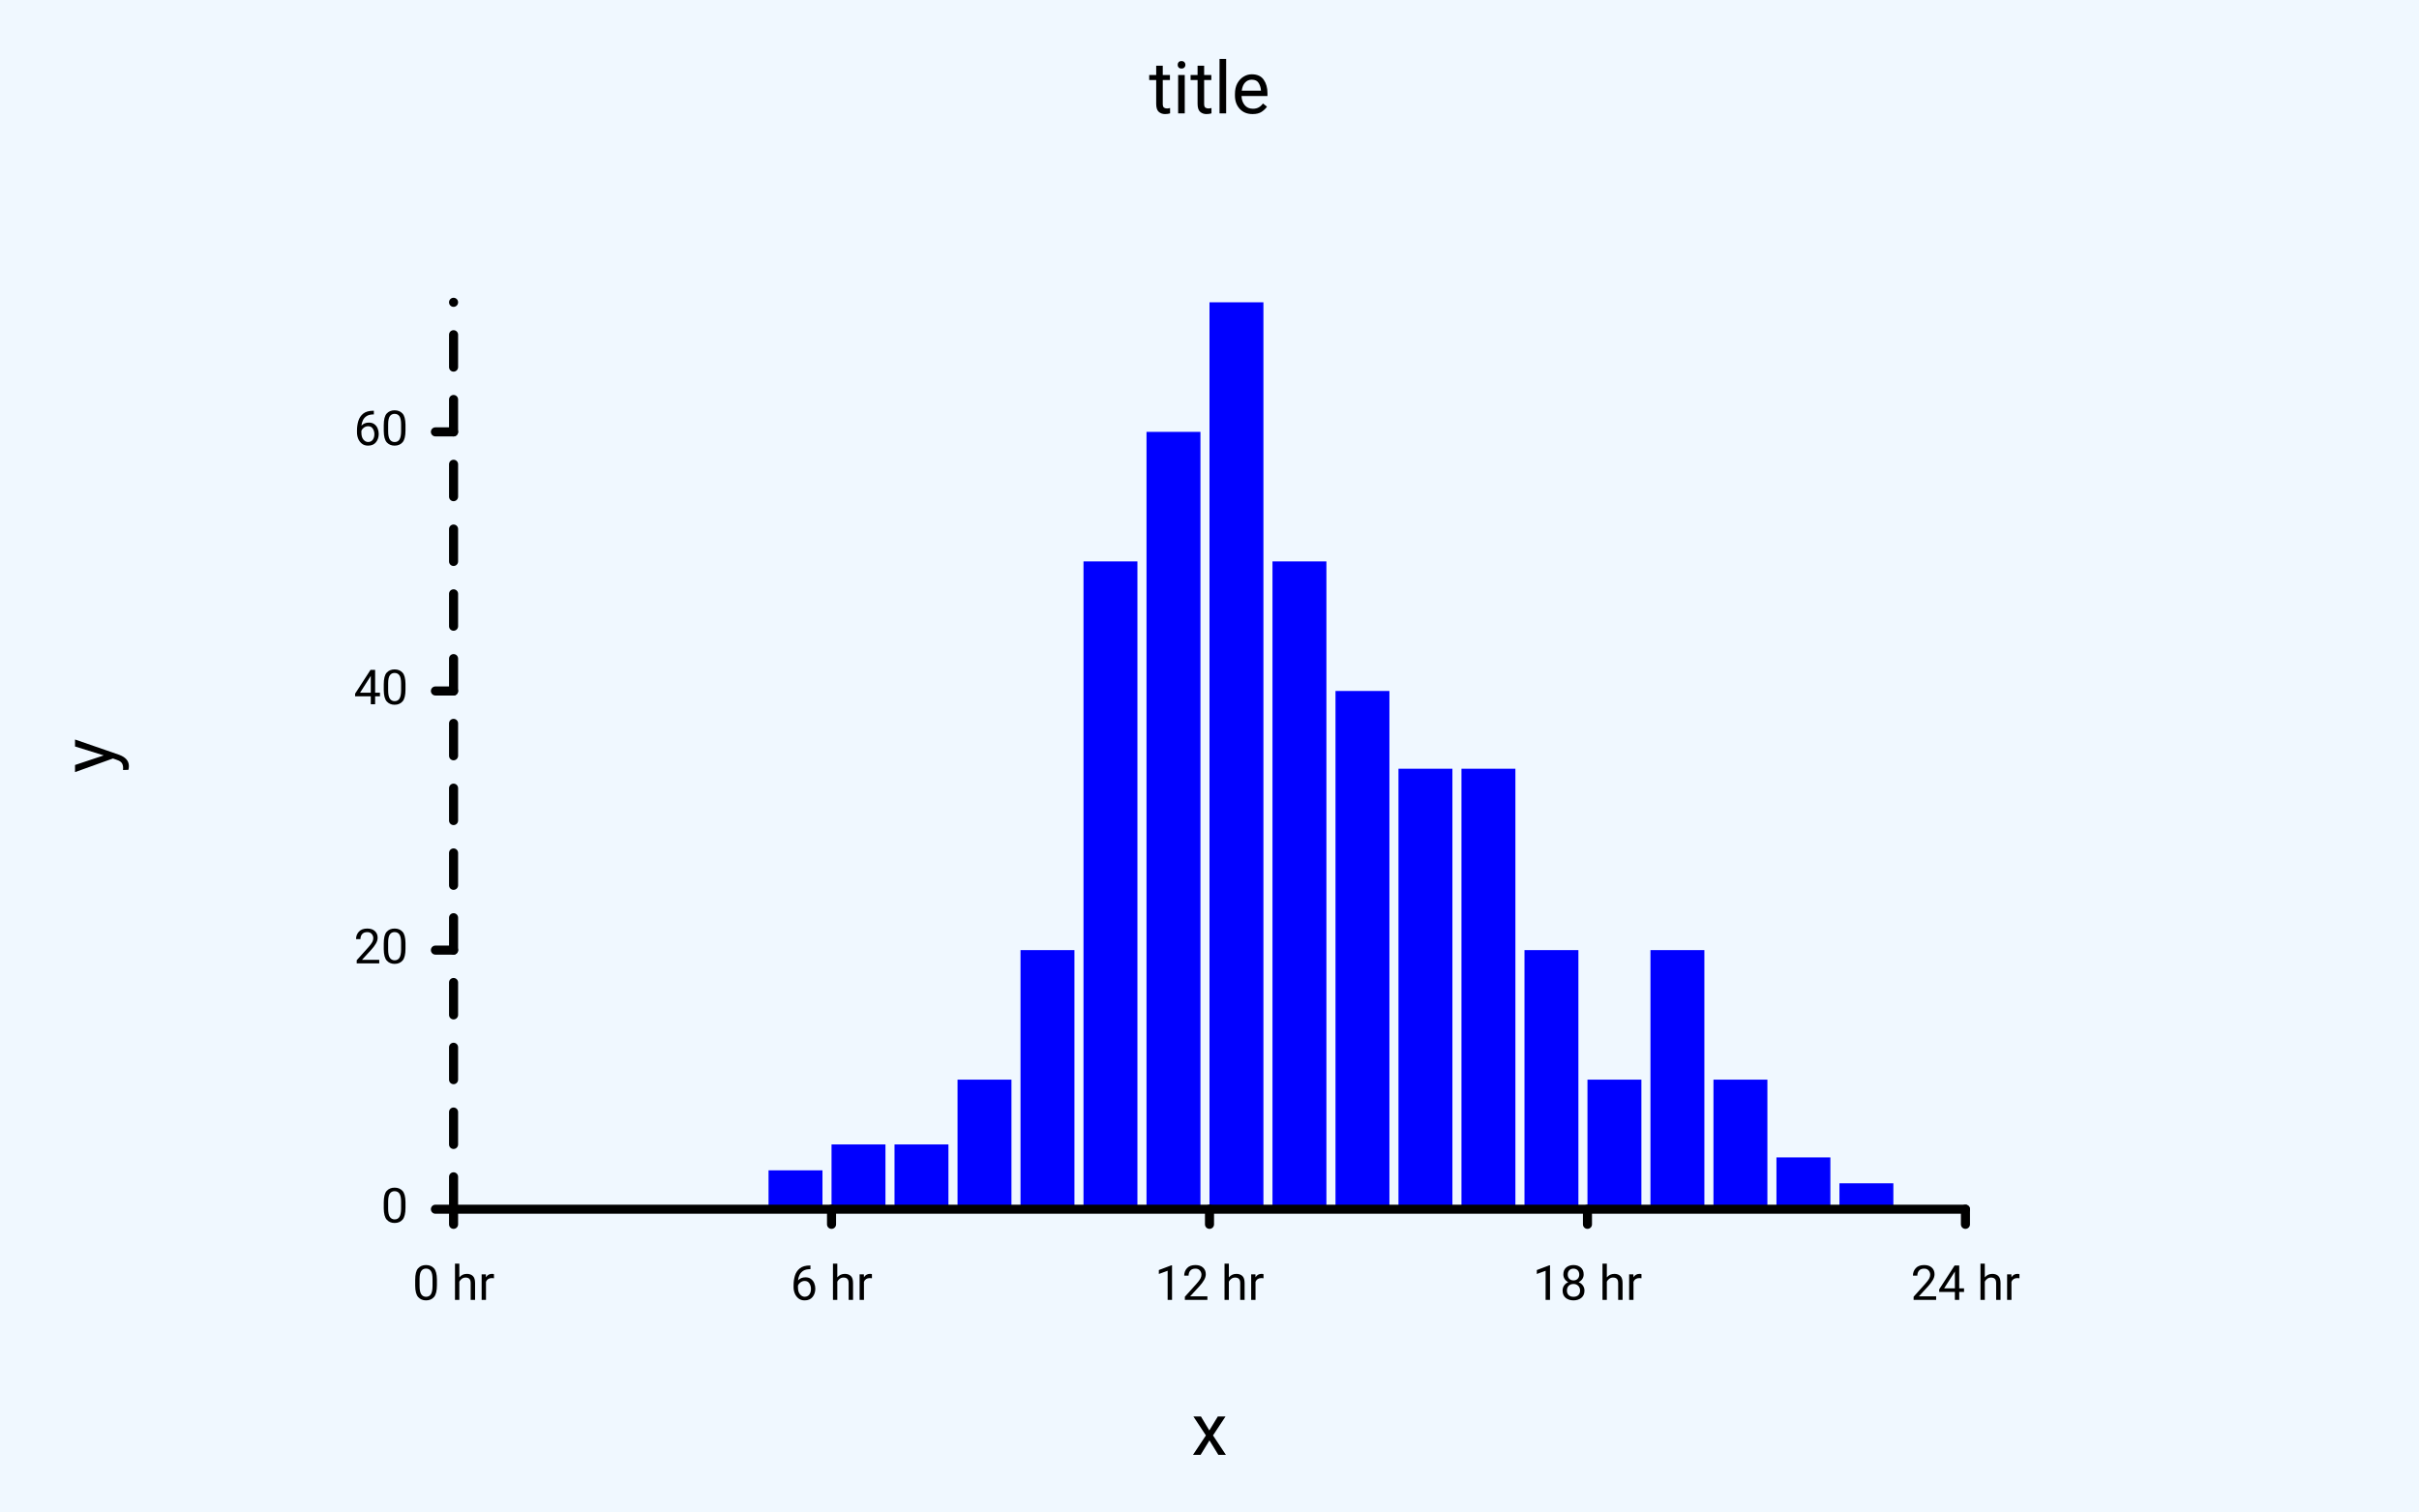
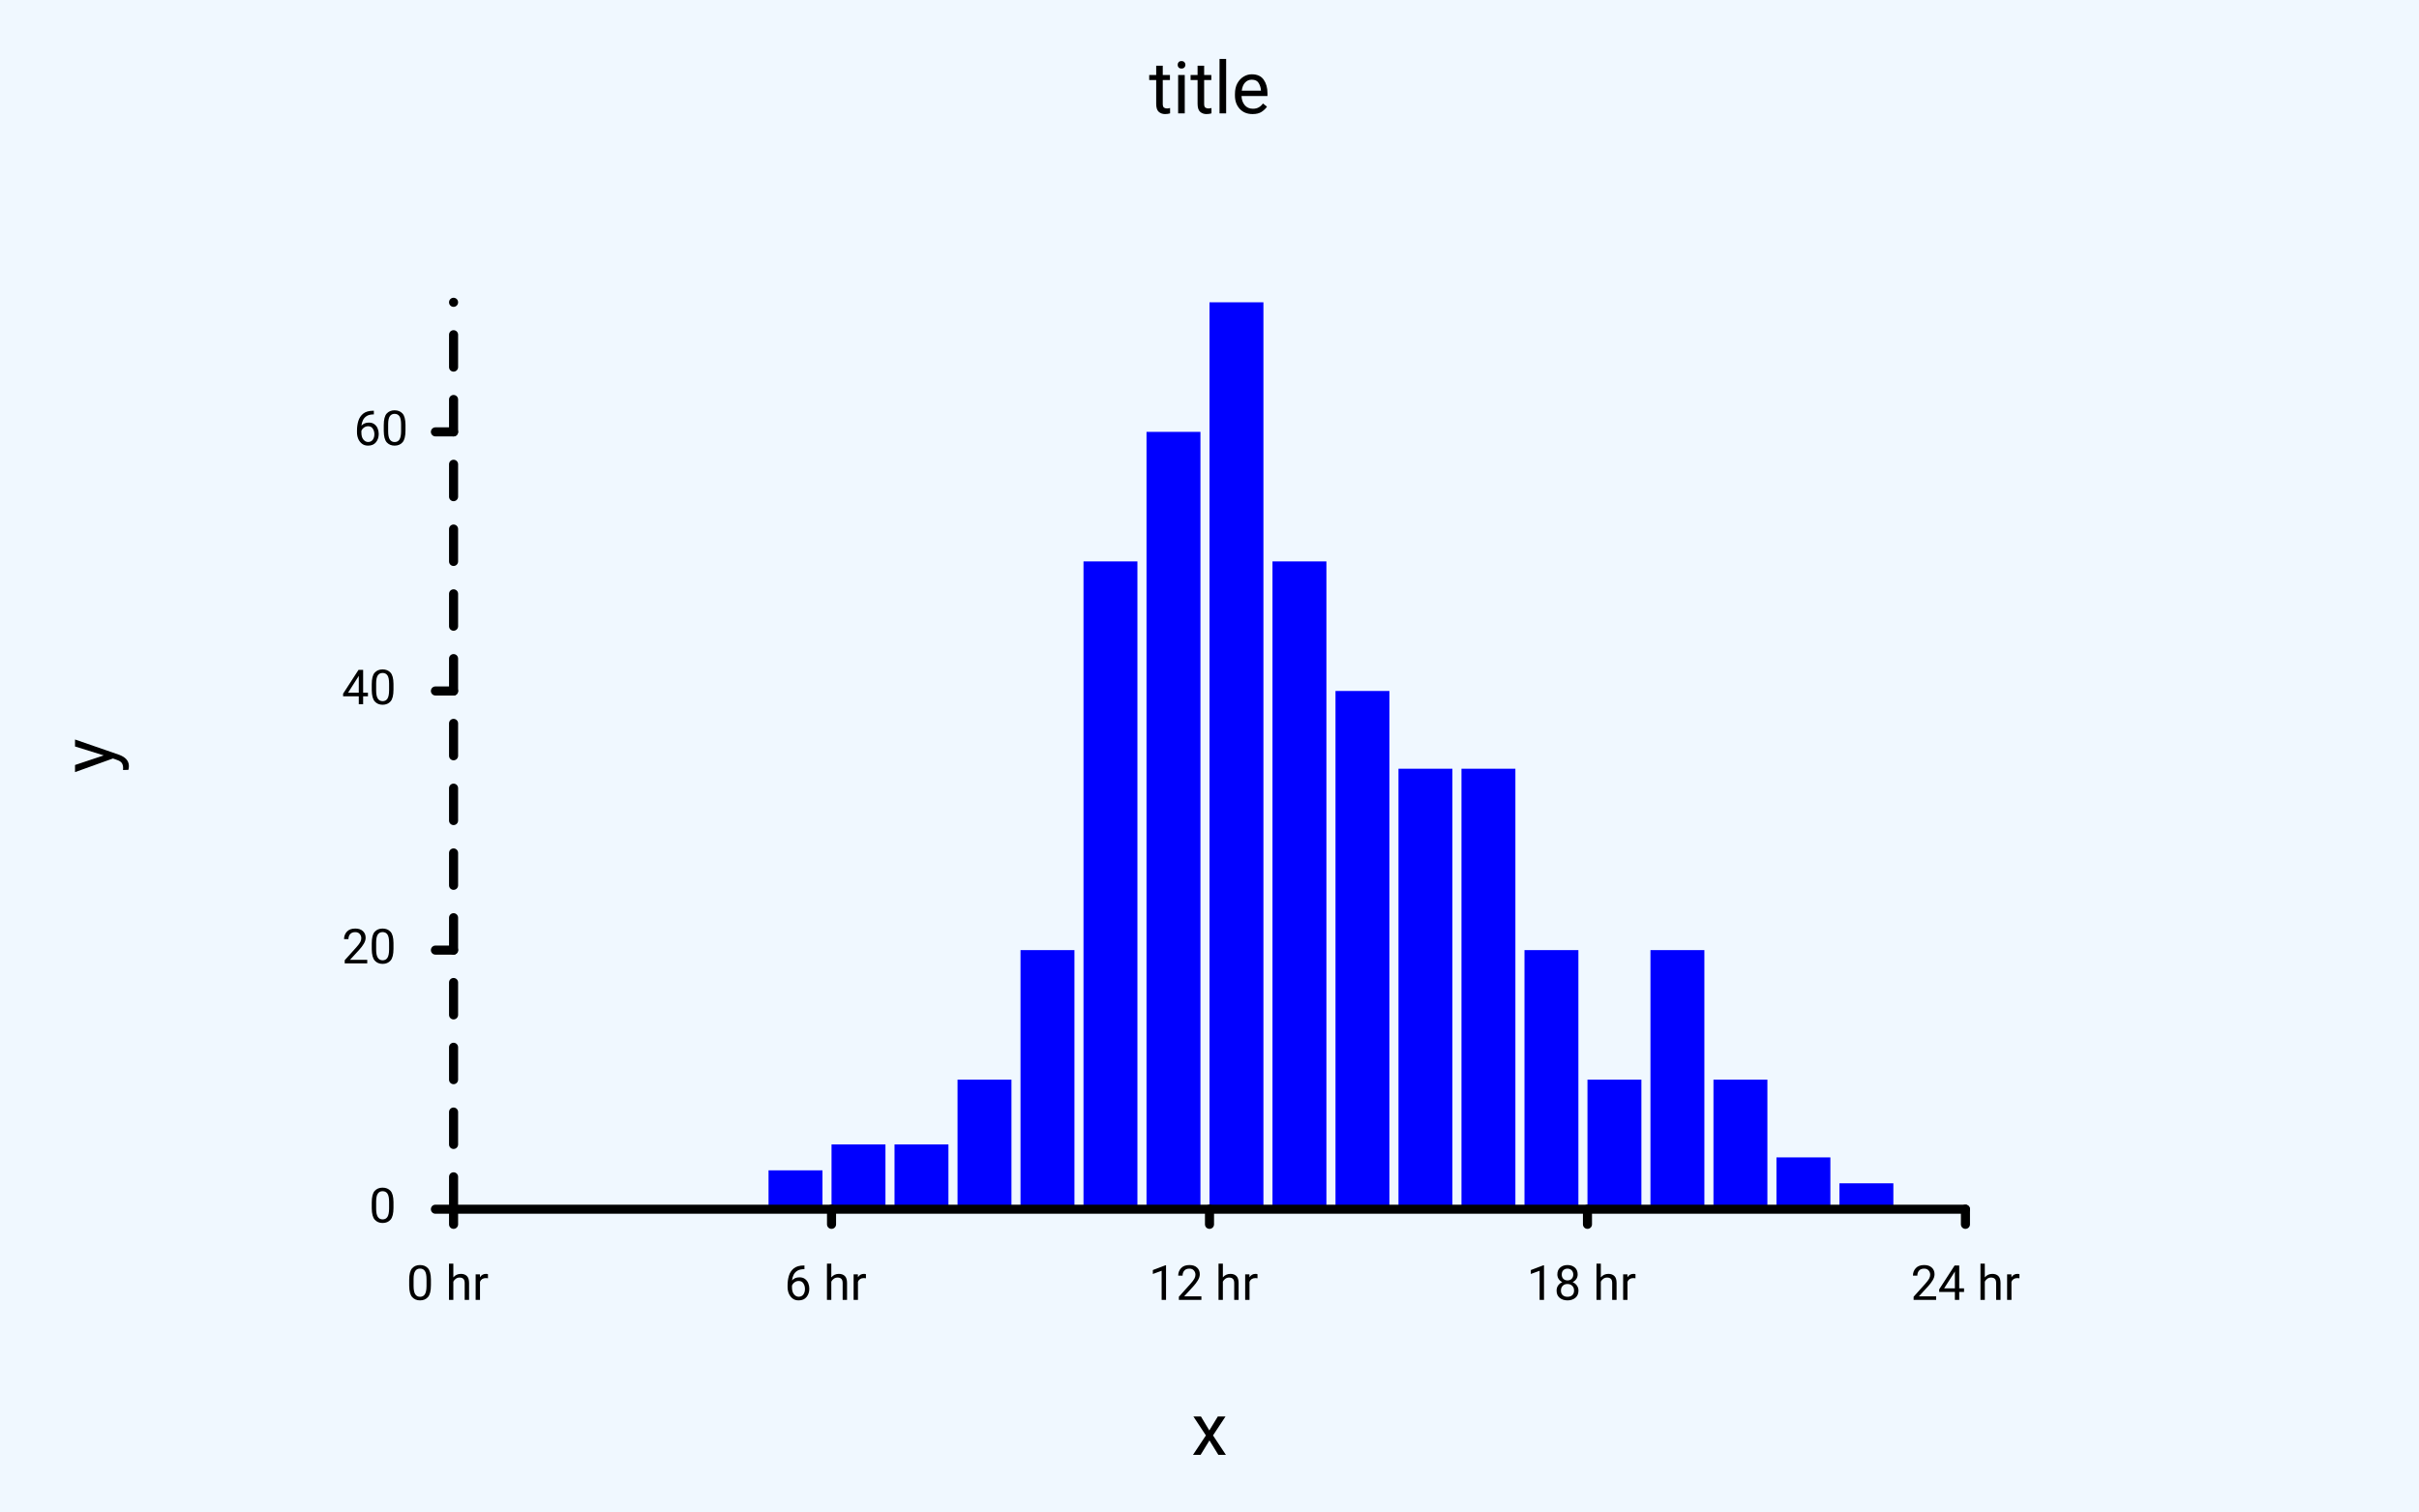
<svg xmlns="http://www.w3.org/2000/svg" class="poloto" width="800" height="500" viewBox="0 0 800 500">
  <style>
.poloto{
  stroke-linecap:round;
  stroke-linejoin:round;
  font-family:Roboto,sans-serif;
  font-size:16px;
}
.poloto_background{fill:AliceBlue;}
.poloto_scatter{stroke-width:7}
.poloto_line{stroke-width:2}
.poloto_text{fill: black;}
.poloto_name{font-size:24px;dominant-baseline:start;text-anchor:middle;}
.poloto_where{dominant-baseline:middle;text-anchor:start}
.poloto_text.poloto_legend{font-size:20px;dominant-baseline:middle;text-anchor:start;}
- .poloto_text.poloto_ticks.poloto_y{dominant-baseline:middle;text-anchor:end}
- .poloto_text.poloto_ticks.poloto_x{dominant-baseline:start;text-anchor:middle}
+ .poloto_text.poloto_ticks.poloto_y{text-anchor:end}
+ .poloto_text.poloto_ticks.poloto_x{text-anchor:middle}
.poloto_imgs.poloto_ticks{stroke: black;stroke-width:3;fill:none;stroke-dasharray:none}
.poloto_grid{stroke:gray;stroke-width:0.5}

.poloto0.poloto_stroke{stroke:blue;}
.poloto1.poloto_stroke{stroke:red;}
.poloto2.poloto_stroke{stroke:green;}
.poloto3.poloto_stroke{stroke:gold;}
.poloto4.poloto_stroke{stroke:aqua;}
.poloto5.poloto_stroke{stroke:lime;}
.poloto6.poloto_stroke{stroke:orange;}
.poloto7.poloto_stroke{stroke:chocolate;}
.poloto0.poloto_fill{fill:blue;}
.poloto1.poloto_fill{fill:red;}
.poloto2.poloto_fill{fill:green;}
.poloto3.poloto_fill{fill:gold;}
.poloto4.poloto_fill{fill:aqua;}
.poloto5.poloto_fill{fill:lime;}
.poloto6.poloto_fill{fill:orange;}
.poloto7.poloto_fill{fill:chocolate;}
	</style>
  <circle r="1e5" class="poloto_background" />
  <g id="poloto_plot0" class="poloto_plot poloto_imgs poloto_histo poloto0 poloto_fill">
    <rect x="150.00" y="400.00" width="17.833" height="0" />
    <rect x="170.83" y="400.00" width="17.833" height="0" />
    <rect x="191.67" y="400.00" width="17.833" height="0" />
    <rect x="212.50" y="400.00" width="17.833" height="0" />
    <rect x="233.33" y="400.00" width="17.833" height="0" />
    <rect x="254.17" y="387.14" width="17.833" height="12.857" />
    <rect x="275.00" y="378.57" width="17.833" height="21.429" />
    <rect x="295.83" y="378.57" width="17.833" height="21.429" />
    <rect x="316.67" y="357.14" width="17.833" height="42.857" />
    <rect x="337.50" y="314.29" width="17.833" height="85.714" />
    <rect x="358.33" y="185.71" width="17.833" height="214.286" />
    <rect x="379.17" y="142.86" width="17.833" height="257.143" />
    <rect x="400.00" y="100.00" width="17.833" height="300" />
    <rect x="420.83" y="185.71" width="17.833" height="214.286" />
    <rect x="441.67" y="228.57" width="17.833" height="171.429" />
    <rect x="462.50" y="254.29" width="17.833" height="145.714" />
    <rect x="483.33" y="254.29" width="17.833" height="145.714" />
    <rect x="504.17" y="314.29" width="17.833" height="85.714" />
    <rect x="525.00" y="357.14" width="17.833" height="42.857" />
    <rect x="545.83" y="314.29" width="17.833" height="85.714" />
    <rect x="566.67" y="357.14" width="17.833" height="42.857" />
    <rect x="587.50" y="382.86" width="17.833" height="17.143" />
    <rect x="608.33" y="391.43" width="17.833" height="8.571" />
  </g>
  <text class="poloto_text poloto_name poloto_title" x="400.00" y="37.50">title</text>
  <text class="poloto_text poloto_name poloto_x" x="400.00" y="481.25">x</text>
  <text class="poloto_text poloto_name poloto_y" x="37.50" y="250.00" transform="rotate(-90,37.50,250.00)">y</text>
-   <g class="poloto_text poloto_ticks poloto_y">
-     <text x="135.00" y="400.00">0</text>
-     <text x="135.00" y="314.29">20</text>
-     <text x="135.00" y="228.57">40</text>
-     <text x="135.00" y="142.86">60</text>
-   </g>
+   <text dominant-baseline="middle" class="poloto_text poloto_ticks poloto_y">
+     <tspan x="135.00" y="400.00">0</tspan>
+     <tspan x="135.00" y="314.29">20</tspan>
+     <tspan x="135.00" y="228.57">40</tspan>
+     <tspan x="135.00" y="142.86">60</tspan>
+   </text>
  <g class="poloto_imgs poloto_ticks poloto_y">
    <line x1="150.00" x2="144.00" y1="400.00" y2="400.00" />
    <line x1="150.00" x2="144.00" y1="314.29" y2="314.29" />
    <line x1="150.00" x2="144.00" y1="228.57" y2="228.57" />
    <line x1="150.00" x2="144.00" y1="142.86" y2="142.86" />
  </g>
-   <g class="poloto_text poloto_ticks poloto_x">
-     <text x="150.00" y="430.00">0 hr</text>
-     <text x="275.00" y="430.00">6 hr</text>
-     <text x="400.00" y="430.00">12 hr</text>
-     <text x="525.00" y="430.00">18 hr</text>
-     <text x="650.00" y="430.00">24 hr</text>
-   </g>
+   <text dominant-baseline="start" class="poloto_text poloto_ticks poloto_x">
+     <tspan x="150.00" y="430.00">0 hr</tspan>
+     <tspan x="275.00" y="430.00">6 hr</tspan>
+     <tspan x="400.00" y="430.00">12 hr</tspan>
+     <tspan x="525.00" y="430.00">18 hr</tspan>
+     <tspan x="650.00" y="430.00">24 hr</tspan>
+   </text>
  <g class="poloto_imgs poloto_ticks poloto_x">
    <line x1="150.00" x2="150.00" y1="400.00" y2="405.00" />
    <line x1="275.00" x2="275.00" y1="400.00" y2="405.00" />
    <line x1="400.00" x2="400.00" y1="400.00" y2="405.00" />
    <line x1="525.00" x2="525.00" y1="400.00" y2="405.00" />
    <line x1="650.00" x2="650.00" y1="400.00" y2="405.00" />
  </g>
  <path class="poloto_imgs poloto_ticks poloto_x" d=" M 150.00 400.00 L 650.00 400.00" />
  <path class="poloto_imgs poloto_ticks poloto_y" style="stroke-dasharray:10.714;stroke-dashoffset:-0;" d=" M 150.00 400.00 L 150.00 100.00" />
</svg>
